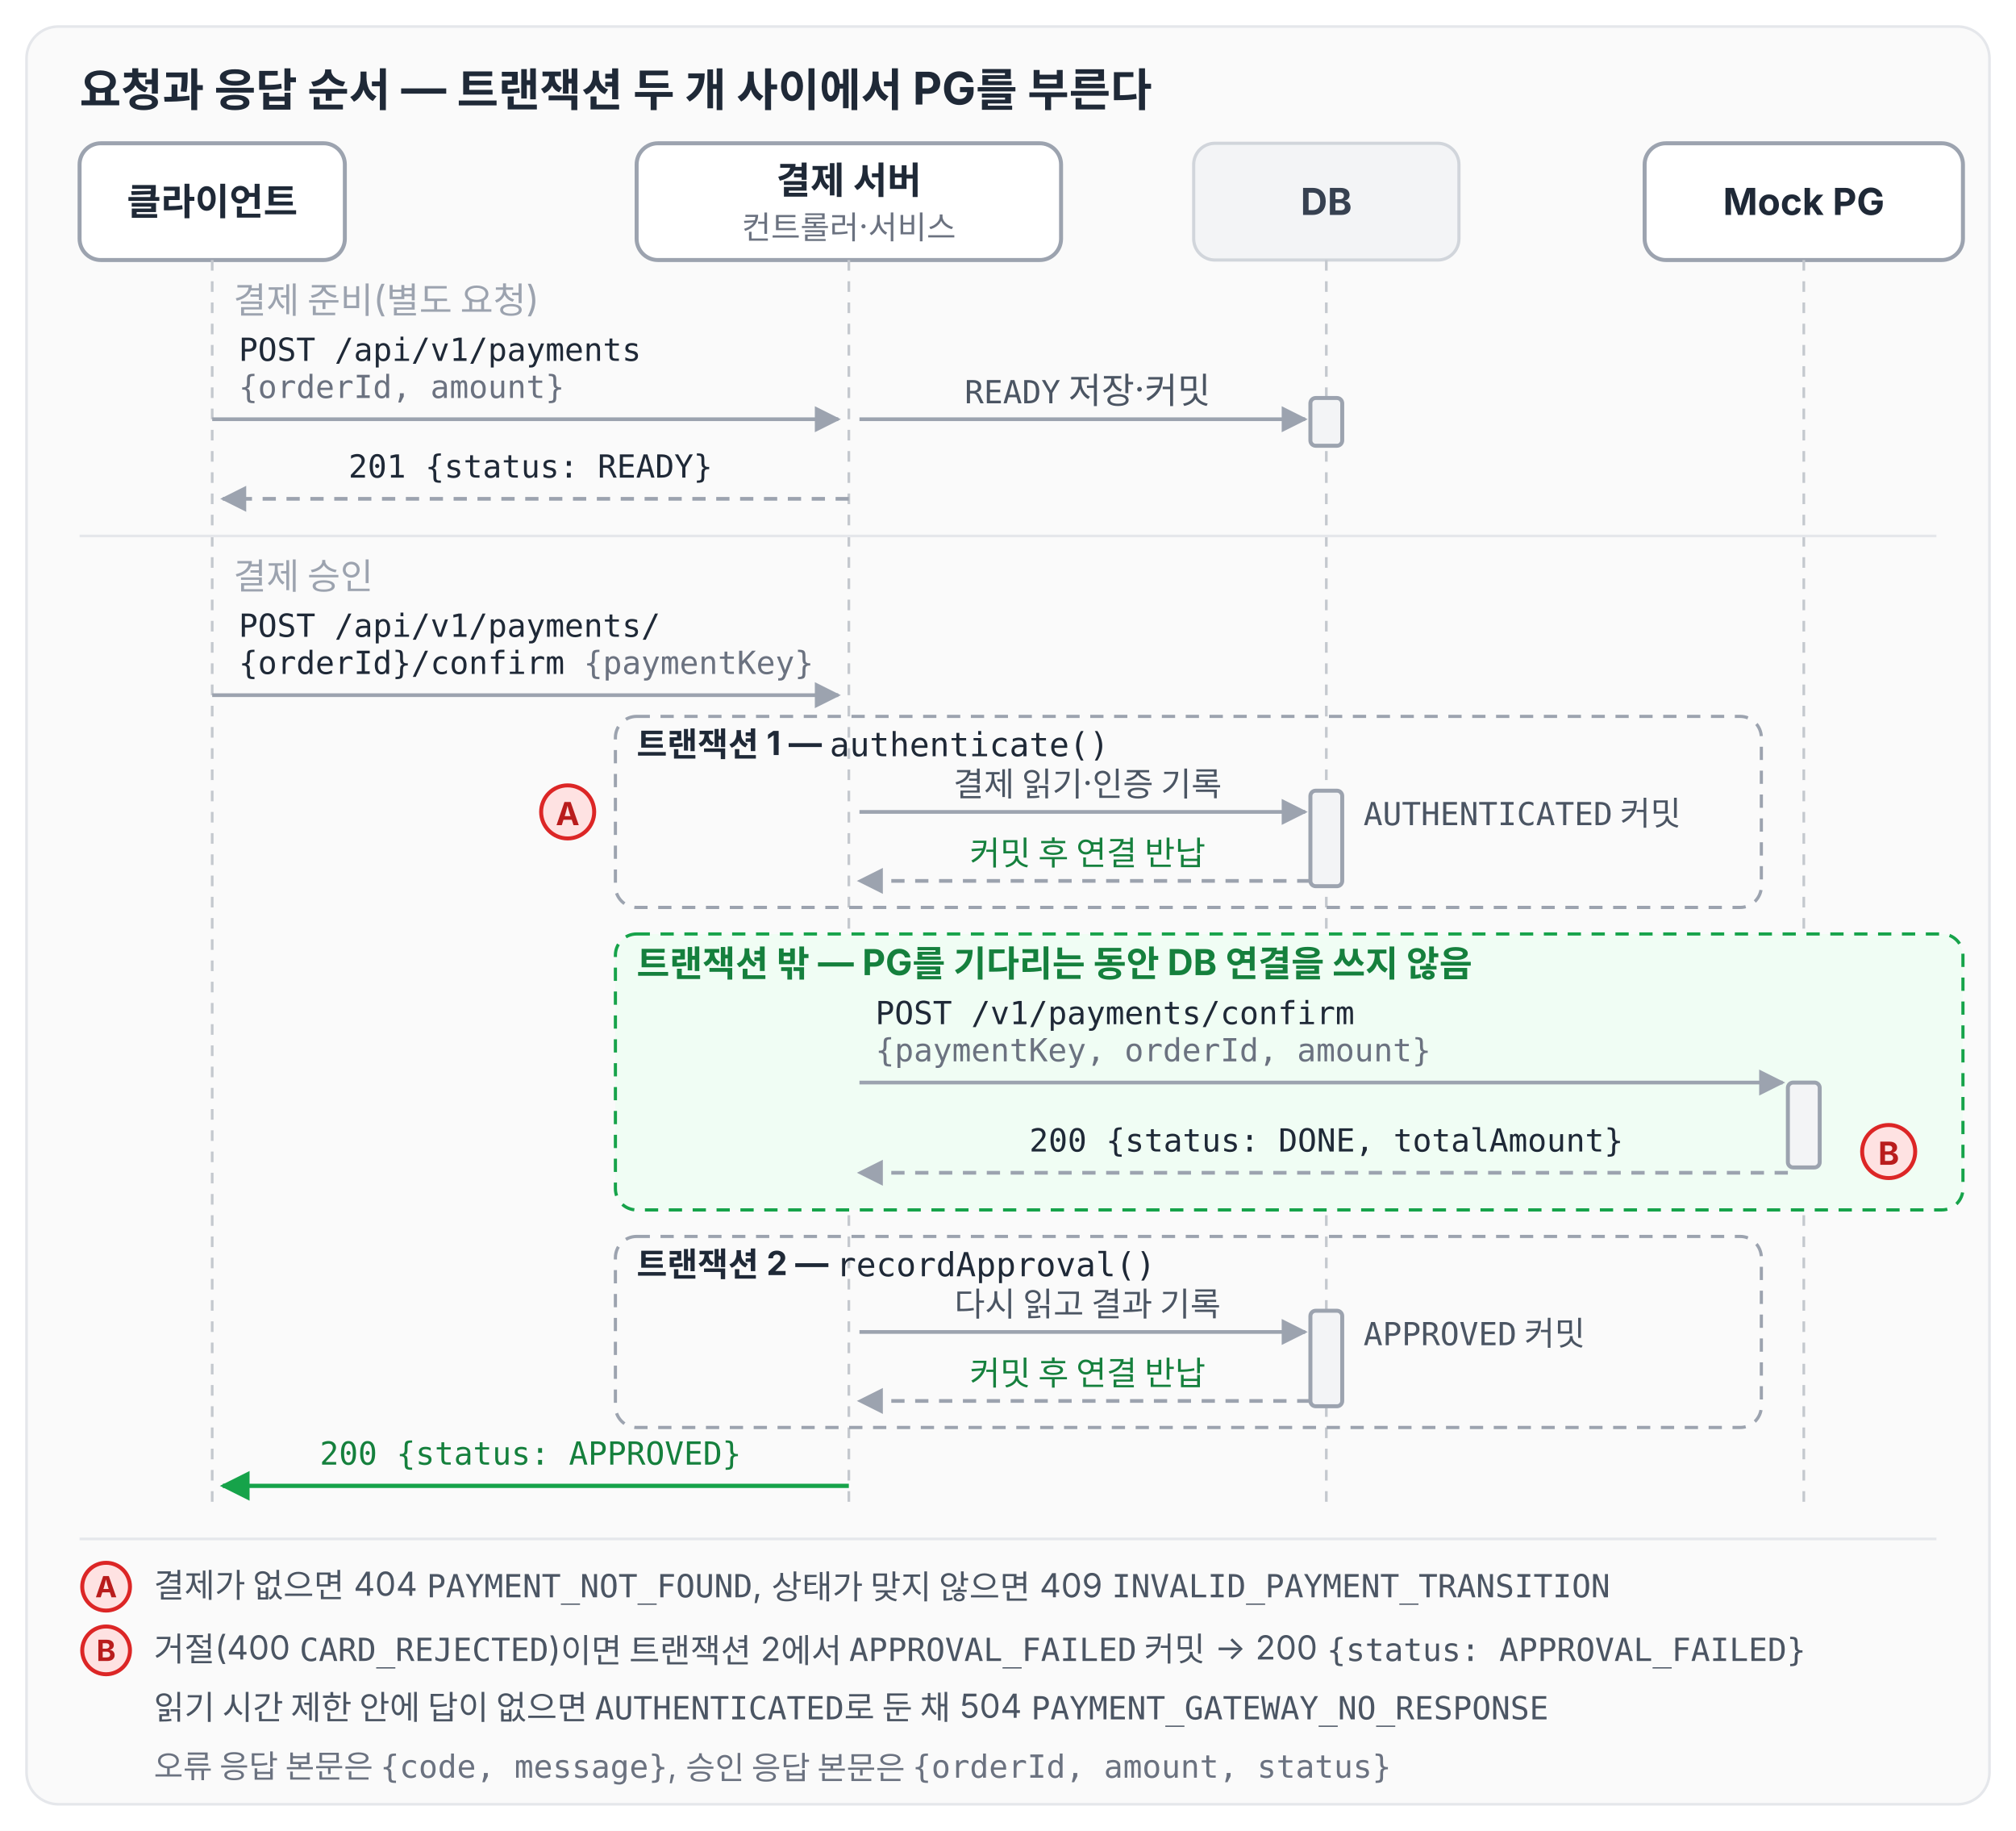
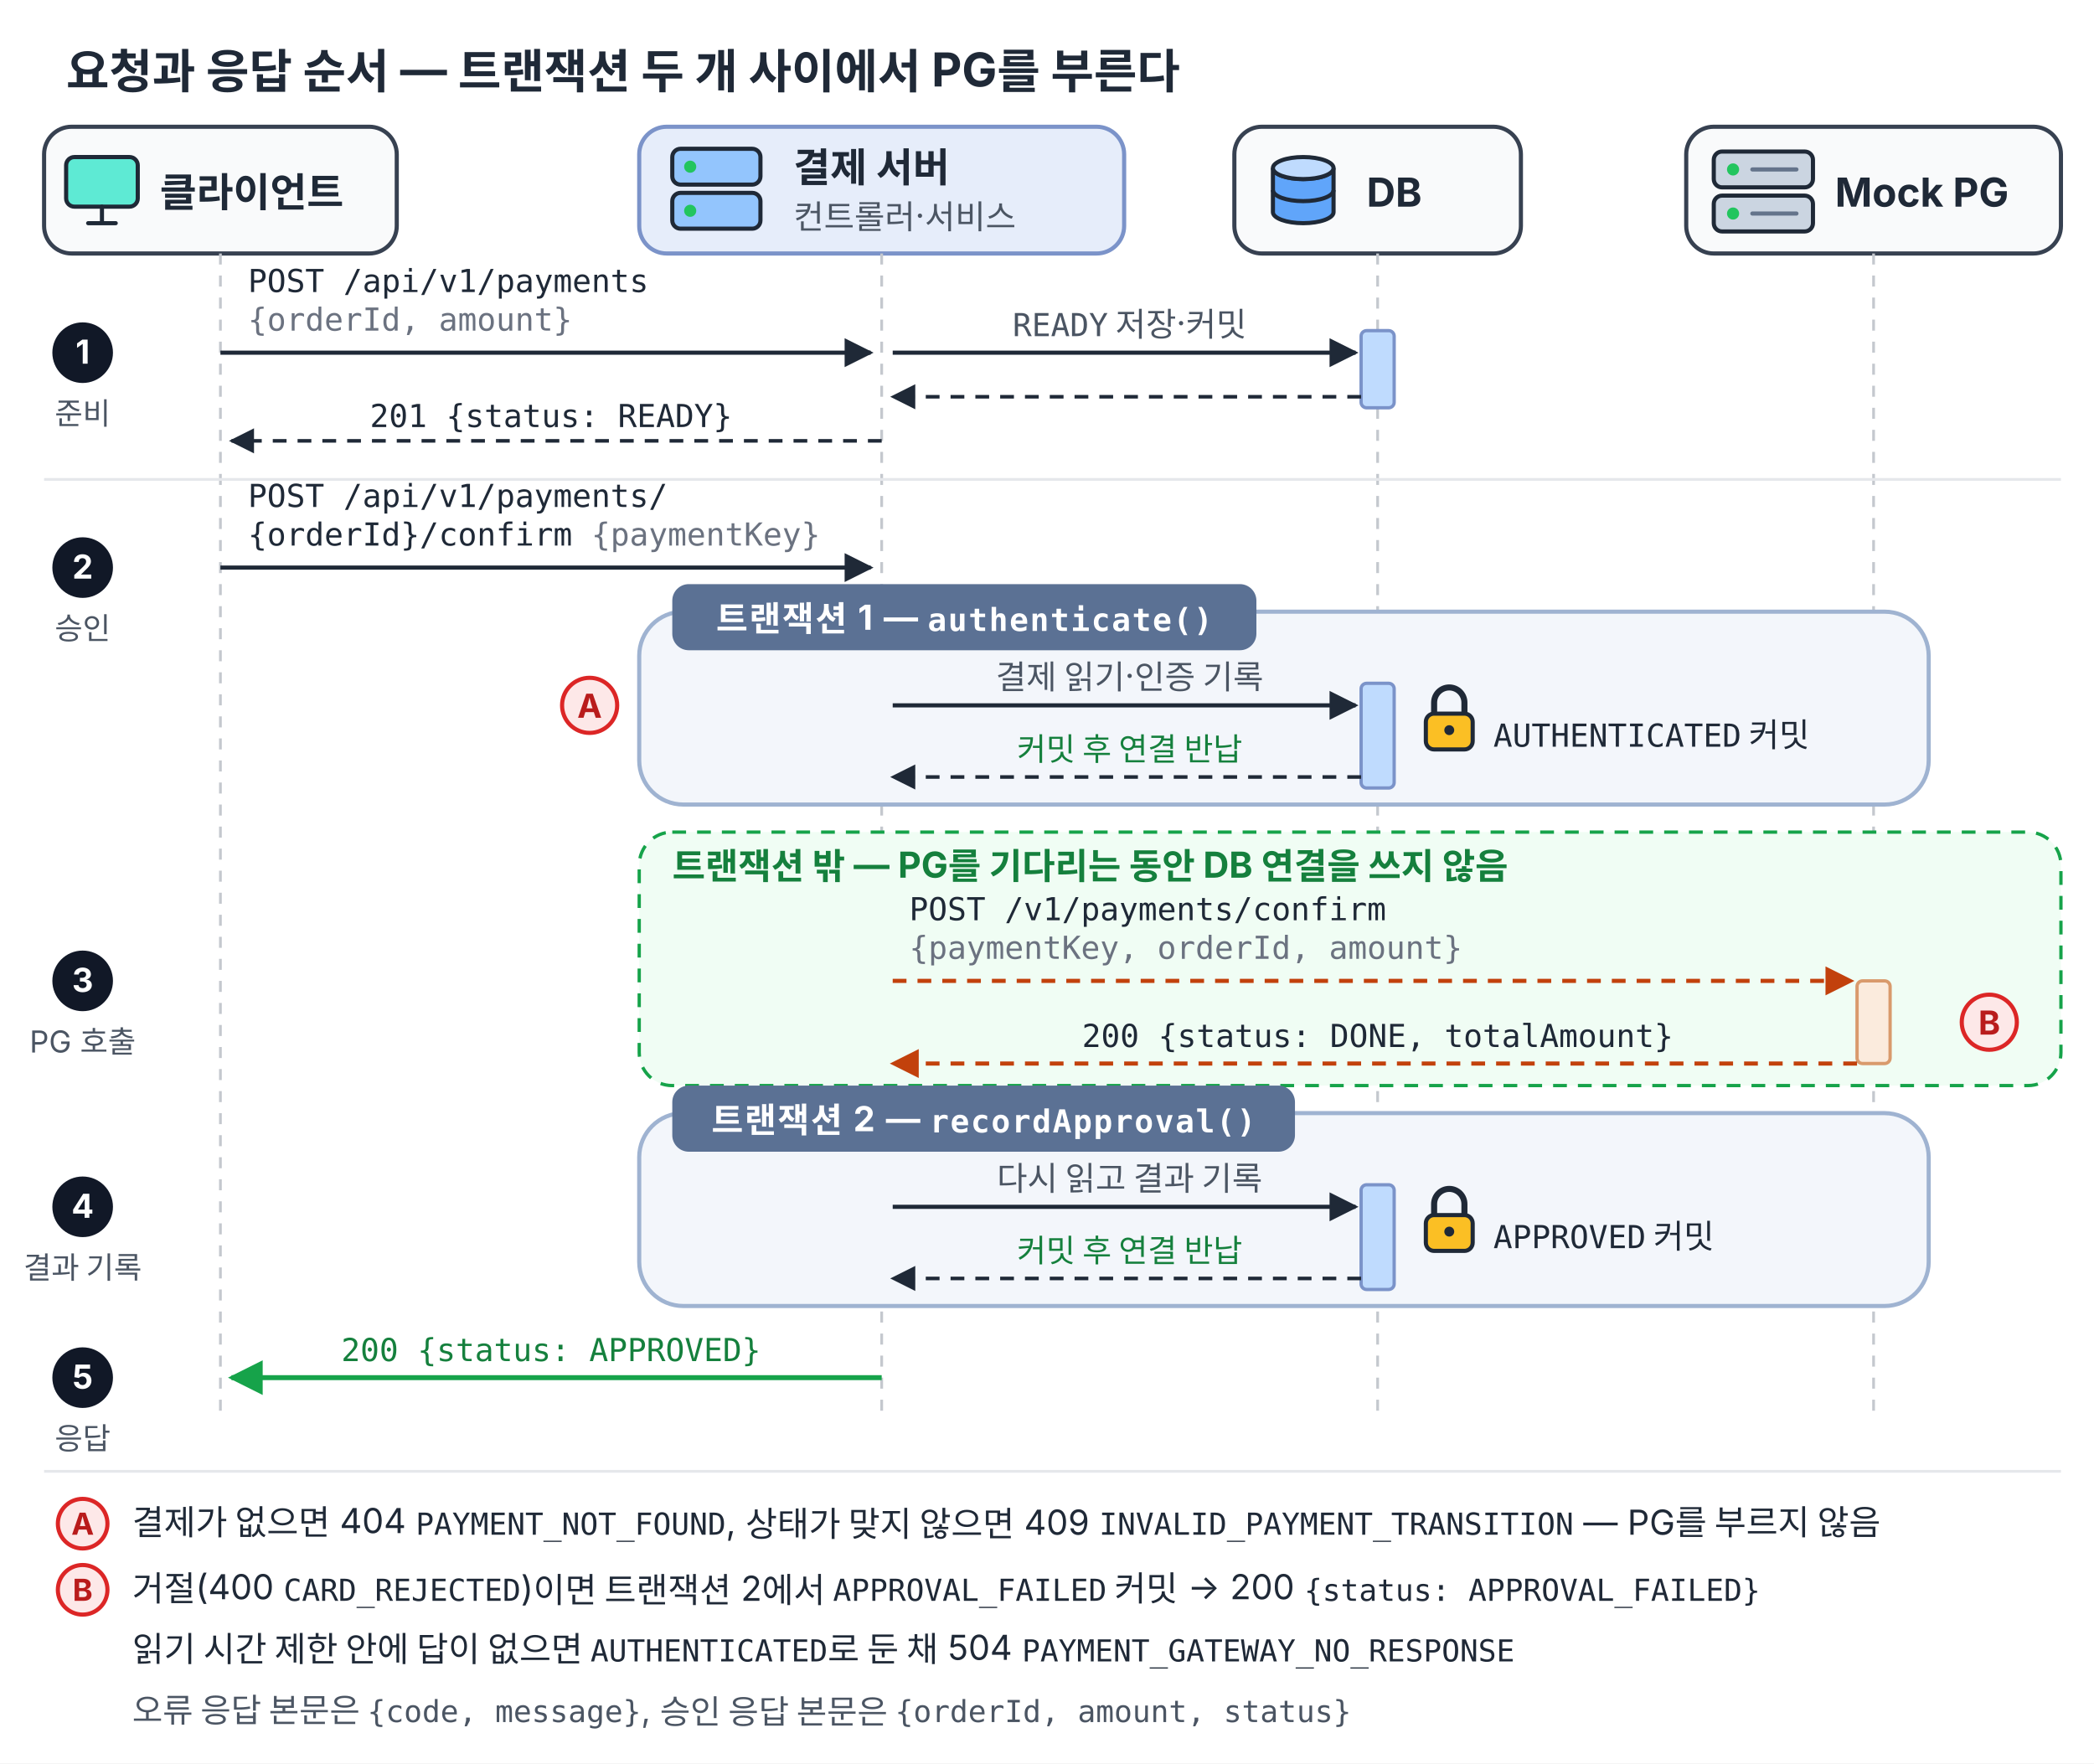
- <svg xmlns="http://www.w3.org/2000/svg" viewBox="0 0 760 690" font-family="-apple-system, 'Apple SD Gothic Neo', 'Noto Sans KR', sans-serif">
+ <svg xmlns="http://www.w3.org/2000/svg" viewBox="0 0 760 640" font-family="-apple-system, 'Apple SD Gothic Neo', 'Noto Sans KR', sans-serif">
  <style>
    .h { font-size: 17px; font-weight: 700; fill: #1f2937; }
-     .code { font-family: Menlo, Consolas, monospace; font-size: 13px; fill: #6b7280; }
-     .step { font-size: 13.5px; fill: #9ca3af; }
-     .lane { font-size: 16px; font-weight: 700; fill: #1f2937; }
-     .sub { font-size: 13.5px; fill: #6b7280; }
-     .t { font-size: 14px; font-weight: 700; fill: #1f2937; }
-     .op { font-size: 14px; font-weight: 700; fill: #1f2937; font-family: Menlo, Consolas, monospace; }
-     .val { font-size: 13.5px; fill: #4b5563; }
-     .db { font-size: 14px; font-weight: 700; fill: #374151; }
-     .box { fill: #ffffff; stroke: #9ca3af; stroke-width: 1.5; }
-     .hold { fill: #f3f4f6; stroke: #9ca3af; stroke-width: 1.5; }
-     .dbbox { fill: #f3f4f6; stroke: #d1d5db; stroke-width: 1.2; }
-     .track { fill: #ffffff; stroke: #eceef1; }
-     .axis { stroke: #c4c8ce; stroke-width: 1.2; }
-     .flow { stroke: #9ca3af; stroke-width: 1.4; fill: none; }
-     .wait { fill: #ffffff; stroke: #9ca3af; stroke-width: 1.2; stroke-dasharray: 5 4; }
-     .waitt { font-size: 13.5px; fill: #6b7280; }
-     .ok { fill: #dcfce7; stroke: #16a34a; stroke-width: 1.5; }
-     .okw { fill: #f0fdf4; stroke: #16a34a; stroke-width: 1.2; stroke-dasharray: 5 4; }
-     .okt { font-size: 14px; font-weight: 700; fill: #15803d; }
-     .okc { font-size: 14px; font-weight: 700; fill: #15803d; font-family: Menlo, Consolas, monospace; }
-     .bad { fill: #fee2e2; stroke: #dc2626; stroke-width: 1.5; }
-     .badt { font-size: 14px; font-weight: 700; fill: #b91c1c; }
-     .badc { font-size: 14px; font-weight: 700; fill: #b91c1c; font-family: Menlo, Consolas, monospace; }
-     .note { font-size: 13.5px; fill: #b91c1c; }
-     .gnote { font-size: 13.5px; fill: #15803d; }
+     .t { font-size: 14.5px; font-weight: 700; fill: #1f2937; }
+     .s { font-size: 12px; fill: #4b5563; }
+     .m { font-family: Menlo, Consolas, monospace; }
+     .lbl { font-size: 12px; fill: #4b5563; }
+     .ax { font-size: 12.5px; fill: #4b5563; font-weight: 700; }
+     .tab { font-size: 12.5px; font-weight: 700; fill: #ffffff; letter-spacing: 0.5px; }
+     .num { font-size: 12px; font-weight: 700; fill: #ffffff; }
+     .badt { font-size: 13px; font-weight: 700; fill: #b91c1c; }
+     .bads { font-size: 11.5px; fill: #b91c1c; }
+     .okt { font-size: 13px; font-weight: 700; fill: #15803d; }
+     .oks { font-size: 11.5px; fill: #15803d; }
+     .o { stroke: #1f2937; stroke-width: 1.5; stroke-linejoin: round; stroke-linecap: round; }
+     .spine { stroke: #1f2937; stroke-width: 1.5; fill: none; }
+     .run { stroke-dasharray: 5 4; animation: run 0.9s linear infinite; }
+     @keyframes run { to { stroke-dashoffset: -18; } }
+     @media (prefers-reduced-motion: reduce) { .run { animation: none; } .anim { display: none; } }
  </style>
  <defs>
-     <marker id="ar" viewBox="0 0 10 10" refX="9" refY="5" markerWidth="7" markerHeight="7" orient="auto">
-       <path d="M0,0 L10,5 L0,10 z" fill="#9ca3af" />
+     <marker id="ak" viewBox="0 0 10 10" refX="9" refY="5" markerWidth="7" markerHeight="7" orient="auto">
+       <path d="M0,0 L10,5 L0,10 z" fill="#1f2937" />
    </marker>
    <marker id="agr" viewBox="0 0 10 10" refX="9" refY="5" markerWidth="7" markerHeight="7" orient="auto">
      <path d="M0,0 L10,5 L0,10 z" fill="#16a34a" />
    </marker>
    <marker id="arr" viewBox="0 0 10 10" refX="9" refY="5" markerWidth="7" markerHeight="7" orient="auto">
      <path d="M0,0 L10,5 L0,10 z" fill="#dc2626" />
    </marker>
+     <marker id="aor" viewBox="0 0 10 10" refX="9" refY="5" markerWidth="7" markerHeight="7" orient="auto">
+       <path d="M0,0 L10,5 L0,10 z" fill="#c2410c" />
+     </marker>
+     <g id="pkt">
+       <rect x="-11" y="-8" width="22" height="16" rx="3" fill="#2dd4bf" stroke="#0f766e" stroke-width="1.5" />
+       <path d="M-10,-7 L0,1 L10,-7" fill="none" stroke="#0f766e" stroke-width="1.5" />
+     </g>
+     <g id="xmark">
+       <circle r="9" fill="#ef4444" />
+       <path d="M-4,-4 L4,4 M4,-4 L-4,4" stroke="#fff" stroke-width="2" stroke-linecap="round" />
+     </g>
+     <g id="vmark">
+       <circle r="9" fill="#22c55e" />
+       <path d="M-4.5,0 L-1.5,3.5 L4.5,-3.5" fill="none" stroke="#fff" stroke-width="2" stroke-linecap="round" stroke-linejoin="round" />
+     </g>
+     <g id="lock">
+       <path d="M-5.5,-3 v-4 a5.5,5.5 0 0 1 11,0 v4" fill="none" stroke="#1f2937" stroke-width="2.2" />
+       <rect x="-8.5" y="-3" width="17" height="13" rx="3" fill="#fbbf24" stroke="#1f2937" stroke-width="1.5" />
+       <circle cx="0" cy="3" r="1.8" fill="#1f2937" />
+     </g>
+     <g id="chips">
+       <rect x="0" y="4" width="13" height="14" rx="4" fill="#e5e7eb" stroke="#1f2937" stroke-width="1.5" />
+       <rect x="21" y="4" width="13" height="14" rx="4" fill="#86efac" stroke="#1f2937" stroke-width="1.5" />
+       <path d="M14,11 h6 M17,8 l3,3 l-3,3" fill="none" stroke="#1f2937" stroke-width="1.5" stroke-linecap="round" stroke-linejoin="round" />
+     </g>
+     <g id="plane">
+       <path d="M1,13 L31,1 L23,29 L15,19 Z" fill="#fdba74" stroke="#1f2937" stroke-width="1.5" stroke-linejoin="round" />
+       <path d="M15,19 L31,1 L11,16 Z" fill="#fb923c" stroke="#1f2937" stroke-width="1.5" stroke-linejoin="round" />
+     </g>
+     <g id="doc">
+       <path d="M0,0 h18 l8,8 v26 h-26 z" fill="#ffffff" stroke="#1f2937" stroke-width="1.5" stroke-linejoin="round" />
+       <path d="M18,0 v8 h8" fill="#e5e7eb" stroke="#1f2937" stroke-width="1.5" stroke-linejoin="round" />
+       <circle cx="20" cy="26" r="8" fill="#22c55e" stroke="#1f2937" stroke-width="1.5" />
+       <path d="M16.5,26 l2.5,2.5 l4.5,-5" fill="none" stroke="#fff" stroke-width="1.8" stroke-linecap="round" stroke-linejoin="round" />
+       <path d="M5,10 h9 M5,16 h7" stroke="#94a3b8" stroke-width="1.5" stroke-linecap="round" />
+     </g>
+     <g id="db">
+       <path d="M0,4 v16 a11,4 0 0 0 22,0 v-16 a11,4 0 0 1 -22,0 z" fill="#60a5fa" stroke="#1f2937" stroke-width="1.5" />
+       <path d="M0,12 a11,4 0 0 0 22,0" fill="none" stroke="#1f2937" stroke-width="1.5" />
+       <ellipse cx="11" cy="4" rx="11" ry="4" fill="#bfdbfe" stroke="#1f2937" stroke-width="1.5" />
+     </g>
+     <g id="srv">
+       <rect x="0" y="0" width="36" height="13" rx="3" fill="#cbd5e1" stroke="#1f2937" stroke-width="1.5" />
+       <rect x="0" y="16" width="36" height="13" rx="3" fill="#cbd5e1" stroke="#1f2937" stroke-width="1.5" />
+       <circle cx="7" cy="6.5" r="2.2" fill="#22c55e" />
+       <circle cx="7" cy="22.5" r="2.2" fill="#22c55e" />
+       <path d="M14,6.5 h16 M14,22.5 h16" stroke="#64748b" stroke-width="1.5" stroke-linecap="round" />
+     </g>
+     <g id="clock">
+       <circle cx="13" cy="13" r="12" fill="#e5e7eb" stroke="#1f2937" stroke-width="1.5" />
+       <path d="M13,6 V13 L18,16" fill="none" stroke="#1f2937" stroke-width="1.8" stroke-linecap="round" />
+     </g>
  </defs>
-   <rect width="760" height="690" fill="#ffffff" />
-   <rect x="10" y="10" width="740" height="670" rx="12" fill="#fafafa" stroke="#e5e7eb" />
-   <text x="30" y="40" class="h">요청과 응답 순서 — 트랜잭션 두 개 사이에서 PG를 부른다</text>
-   <rect x="30" y="54" width="100" height="44" rx="8" class="box" />
-   <text x="80" y="81" class="t" text-anchor="middle">클라이언트</text>
-   <rect x="240" y="54" width="160" height="44" rx="8" class="box" />
-   <text x="320" y="73" class="t" text-anchor="middle">결제 서버</text>
-   <text x="320" y="90" class="sub" text-anchor="middle" style="font-size: 12px">컨트롤러·서비스</text>
-   <rect x="450" y="54" width="100" height="44" rx="8" class="dbbox" />
-   <text x="500" y="81" class="db" text-anchor="middle">DB</text>
-   <rect x="620" y="54" width="120" height="44" rx="8" class="box" />
-   <text x="680" y="81" class="t" text-anchor="middle">Mock PG</text>
-   <line x1="80" y1="98" x2="80" y2="566" stroke="#c4c8ce" stroke-dasharray="4 4" />
-   <line x1="320" y1="98" x2="320" y2="566" stroke="#c4c8ce" stroke-dasharray="4 4" />
-   <line x1="500" y1="98" x2="500" y2="566" stroke="#c4c8ce" stroke-dasharray="4 4" />
-   <line x1="680" y1="98" x2="680" y2="566" stroke="#c4c8ce" stroke-dasharray="4 4" />
-   <text x="88" y="118" class="step">결제 준비(별도 요청)</text>
-   <text x="90" y="136" class="code" style="font-size: 12px; fill: #1f2937">POST /api/v1/payments</text>
-   <text x="90" y="150" class="code" style="font-size: 12px">{orderId, amount}</text>
-   <line x1="80" y1="158" x2="316" y2="158" class="flow" marker-end="url(#ar)" />
-   <text x="410" y="152" class="val" text-anchor="middle">
-     <tspan font-family="Menlo, Consolas, monospace" font-size="12px">READY</tspan> 저장·커밋</text>
-   <line x1="324" y1="158" x2="492" y2="158" class="flow" marker-end="url(#ar)" />
-   <rect x="494" y="150" width="12" height="18" rx="2" class="hold" />
-   <text x="200" y="180" class="code" text-anchor="middle" style="font-size: 12px; fill: #1f2937">201 {status: READY}</text>
-   <line x1="320" y1="188" x2="84" y2="188" class="flow" stroke-dasharray="5 4" marker-end="url(#ar)" />
-   <line x1="30" y1="202" x2="730" y2="202" stroke="#e5e7eb" />
-   <text x="88" y="222" class="step">결제 승인</text>
-   <text x="90" y="240" class="code" style="font-size: 12px; fill: #1f2937">POST /api/v1/payments/</text>
-   <text x="90" y="254" class="code" style="font-size: 12px; fill: #1f2937">{orderId}/confirm <tspan fill="#6b7280">{paymentKey}</tspan>
-   </text>
-   <line x1="80" y1="262" x2="316" y2="262" class="flow" marker-end="url(#ar)" />
-   <rect x="232" y="270" width="432" height="72" rx="8" fill="none" stroke="#9ca3af" stroke-width="1.2" stroke-dasharray="5 4" />
-   <text x="240" y="285" class="sub" style="font-size: 12.5px; font-weight: 700; fill: #1f2937">트랜잭션 1 — <tspan font-family="Menlo, Consolas, monospace" font-weight="400">authenticate()</tspan>
-   </text>
-   <text x="410" y="300" class="val" text-anchor="middle" style="font-size: 12.5px">결제 읽기·인증 기록</text>
-   <line x1="324" y1="306" x2="492" y2="306" class="flow" marker-end="url(#ar)" />
-   <rect x="494" y="298" width="12" height="36" rx="2" class="hold" />
-   <text x="514" y="311" class="val" style="font-size: 12.5px">
-     <tspan font-family="Menlo, Consolas, monospace" font-size="12px">AUTHENTICATED</tspan> 커밋</text>
-   <text x="410" y="326" class="gnote" text-anchor="middle" style="font-size: 12.5px">커밋 후 연결 반납</text>
-   <line x1="494" y1="332" x2="324" y2="332" class="flow" stroke-dasharray="5 4" marker-end="url(#ar)" />
-   <circle cx="214" cy="306" r="10" class="bad" />
-   <text x="214" y="311" class="badt" text-anchor="middle" style="font-size: 12px">A</text>
-   <rect x="232" y="352" width="508" height="104" rx="8" class="okw" />
-   <text x="240" y="368" class="gnote" style="font-weight: 700">트랜잭션 밖 — PG를 기다리는 동안 DB 연결을 쓰지 않음</text>
-   <text x="330" y="386" class="code" style="font-size: 12px; fill: #1f2937">POST /v1/payments/confirm</text>
-   <text x="330" y="400" class="code" style="font-size: 12px">{paymentKey, orderId, amount}</text>
-   <line x1="324" y1="408" x2="672" y2="408" class="flow" marker-end="url(#ar)" />
-   <rect x="674" y="408" width="12" height="32" rx="2" class="hold" />
-   <text x="500" y="434" class="code" text-anchor="middle" style="font-size: 12px; fill: #1f2937">200 {status: DONE, totalAmount}</text>
-   <line x1="674" y1="442" x2="324" y2="442" class="flow" stroke-dasharray="5 4" marker-end="url(#ar)" />
-   <circle cx="712" cy="434" r="10" class="bad" />
-   <text x="712" y="439" class="badt" text-anchor="middle" style="font-size: 12px">B</text>
-   <rect x="232" y="466" width="432" height="72" rx="8" fill="none" stroke="#9ca3af" stroke-width="1.2" stroke-dasharray="5 4" />
-   <text x="240" y="481" class="sub" style="font-size: 12.5px; font-weight: 700; fill: #1f2937">트랜잭션 2 — <tspan font-family="Menlo, Consolas, monospace" font-weight="400">recordApproval()</tspan>
-   </text>
-   <text x="410" y="496" class="val" text-anchor="middle" style="font-size: 12.5px">다시 읽고 결과 기록</text>
-   <line x1="324" y1="502" x2="492" y2="502" class="flow" marker-end="url(#ar)" />
-   <rect x="494" y="494" width="12" height="36" rx="2" class="hold" />
-   <text x="514" y="507" class="val" style="font-size: 12.5px">
-     <tspan font-family="Menlo, Consolas, monospace" font-size="12px">APPROVED</tspan> 커밋</text>
-   <text x="410" y="522" class="gnote" text-anchor="middle" style="font-size: 12.5px">커밋 후 연결 반납</text>
-   <line x1="494" y1="528" x2="324" y2="528" class="flow" stroke-dasharray="5 4" marker-end="url(#ar)" />
-   <text x="200" y="552" class="code" text-anchor="middle" style="font-size: 12px; fill: #15803d">200 {status: APPROVED}</text>
-   <line x1="320" y1="560" x2="84" y2="560" stroke="#16a34a" stroke-width="1.6" marker-end="url(#agr)" />
-   <line x1="30" y1="580" x2="730" y2="580" stroke="#e5e7eb" />
-   <circle cx="40" cy="598" r="9" class="bad" />
-   <text x="40" y="602" class="badt" text-anchor="middle" style="font-size: 11px">A</text>
-   <text x="58" y="602" class="val" style="font-size: 12.5px">결제가 없으면 404 <tspan font-family="Menlo, Consolas, monospace" font-size="12px">PAYMENT_NOT_FOUND</tspan>, 상태가 맞지 않으면 409 <tspan font-family="Menlo, Consolas, monospace" font-size="12px">INVALID_PAYMENT_TRANSITION</tspan>
-   </text>
-   <circle cx="40" cy="622" r="9" class="bad" />
-   <text x="40" y="626" class="badt" text-anchor="middle" style="font-size: 11px">B</text>
-   <text x="58" y="626" class="val" style="font-size: 12.5px">거절(400 <tspan font-family="Menlo, Consolas, monospace" font-size="12px">CARD_REJECTED</tspan>)이면 트랜잭션 2에서 <tspan font-family="Menlo, Consolas, monospace" font-size="12px">APPROVAL_FAILED</tspan> 커밋 → 200 <tspan font-family="Menlo, Consolas, monospace" font-size="12px">{status: APPROVAL_FAILED}</tspan>
-   </text>
-   <text x="58" y="648" class="val" style="font-size: 12.5px">읽기 시간 제한 안에 답이 없으면 <tspan font-family="Menlo, Consolas, monospace" font-size="12px">AUTHENTICATED</tspan>로 둔 채 504 <tspan font-family="Menlo, Consolas, monospace" font-size="12px">PAYMENT_GATEWAY_NO_RESPONSE</tspan>
-   </text>
-   <text x="58" y="670" class="sub" style="font-size: 12px">오류 응답 본문은 <tspan font-family="Menlo, Consolas, monospace">{code, message}</tspan>, 승인 응답 본문은 <tspan font-family="Menlo, Consolas, monospace">{orderId, amount, status}</tspan>
-   </text>
+   <rect width="760" height="640" fill="#ffffff" />
+   <text x="24" y="32" class="h">요청과 응답 순서 — 트랜잭션 두 개 사이에서 PG를 부른다</text>
+   <rect x="16" y="46" width="128" height="46" rx="10" fill="#f9fafb" stroke="#374151" stroke-width="1.5" />
+   <g transform="translate(24,57)">
+     <rect x="0" y="0" width="26" height="18" rx="3" fill="#5eead4" class="o" />
+     <path d="M8,24 h10 M13,18 v6" class="o" fill="none" />
+   </g>
+   <text x="58" y="75" class="t">클라이언트</text>
+   <rect x="16" y="46" width="128" height="46" rx="10" fill="none" stroke="#16a34a" stroke-width="3.5" opacity="0" class="anim">
+     <animate attributeName="opacity" dur="8s" repeatCount="indefinite" values="0;0;1;1;0;0" keyTimes="0;0.845;0.85;0.93;0.94;1" />
+   </rect>
+   <rect x="232" y="46" width="176" height="46" rx="10" fill="#e6edfa" stroke="#7b93c9" stroke-width="1.5" />
+   <g transform="translate(244,54)">
+     <rect x="0" y="0" width="32" height="13" rx="3" fill="#93c5fd" class="o" />
+     <rect x="0" y="16" width="32" height="13" rx="3" fill="#93c5fd" class="o" />
+     <circle cx="6.5" cy="6.5" r="2.2" fill="#22c55e" />
+     <circle cx="6.5" cy="22.5" r="2.2" fill="#22c55e" />
+   </g>
+   <text x="288" y="66" class="t">결제 서버</text>
+   <text x="288" y="83" class="s">컨트롤러·서비스</text>
+   <rect x="448" y="46" width="104" height="46" rx="10" fill="#f9fafb" stroke="#374151" stroke-width="1.5" />
+   <use href="#db" x="462" y="57" />
+   <text x="496" y="75" class="t">DB</text>
+   <rect x="612" y="46" width="136" height="46" rx="10" fill="#f9fafb" stroke="#374151" stroke-width="1.5" />
+   <rect x="612" y="46" width="136" height="46" rx="10" fill="none" stroke="#ea580c" stroke-width="3.5" opacity="0" class="anim">
+     <animate attributeName="opacity" dur="8s" repeatCount="indefinite" values="0;0;1;1;0;0" keyTimes="0;0.515;0.52;0.66;0.67;1" />
+   </rect>
+   <use href="#srv" x="622" y="55" />
+   <text x="666" y="75" class="t">Mock PG</text>
+   <line x1="80" y1="92" x2="80" y2="512" stroke="#c4c8ce" stroke-dasharray="4 4" />
+   <line x1="320" y1="92" x2="320" y2="512" stroke="#c4c8ce" stroke-dasharray="4 4" />
+   <line x1="500" y1="92" x2="500" y2="512" stroke="#c4c8ce" stroke-dasharray="4 4" />
+   <line x1="680" y1="92" x2="680" y2="512" stroke="#c4c8ce" stroke-dasharray="4 4" />
+   <circle cx="30" cy="128" r="11" fill="#111827" />
+   <text x="30" y="132" class="num" text-anchor="middle">1</text>
+   <text x="30" y="154" class="lbl" text-anchor="middle" style="font-size: 11px">준비</text>
+   <text x="90" y="106" class="m" style="font-size: 11.5px; fill: #1f2937">POST /api/v1/payments</text>
+   <text x="90" y="120" class="m" style="font-size: 11.5px; fill: #6b7280">{orderId, amount}</text>
+   <line x1="80" y1="128" x2="316" y2="128" stroke="#1f2937" stroke-width="1.5" marker-end="url(#ak)" />
+   <text x="410" y="122" class="lbl" text-anchor="middle">
+     <tspan font-family="Menlo, Consolas, monospace" font-size="11.5px">READY</tspan> 저장·커밋</text>
+   <line x1="324" y1="128" x2="492" y2="128" stroke="#1f2937" stroke-width="1.5" marker-end="url(#ak)" />
+   <rect x="494" y="120" width="12" height="28" rx="2" fill="#bfdbfe" stroke="#7b93c9" stroke-width="1.2" />
+   <rect x="494" y="120" width="12" height="28" rx="2" fill="none" stroke="#2563eb" stroke-width="2.5" opacity="0" class="anim">
+     <animate attributeName="opacity" dur="8s" repeatCount="indefinite" values="0;0;1;1;0;0" keyTimes="0;0.115;0.12;0.17;0.18;1" />
+   </rect>
+   <line x1="494" y1="144" x2="324" y2="144" stroke="#1f2937" stroke-width="1.3" stroke-dasharray="5 4" marker-end="url(#ak)" />
+   <text x="200" y="155" class="m" text-anchor="middle" style="font-size: 11.5px; fill: #1f2937">201 {status: READY}</text>
+   <line x1="320" y1="160" x2="84" y2="160" stroke="#1f2937" stroke-width="1.3" stroke-dasharray="5 4" marker-end="url(#ak)" />
+   <line x1="16" y1="174" x2="748" y2="174" stroke="#e5e7eb" />
+   <circle cx="30" cy="206" r="11" fill="#111827" />
+   <text x="30" y="210" class="num" text-anchor="middle">2</text>
+   <text x="30" y="232" class="lbl" text-anchor="middle" style="font-size: 11px">승인</text>
+   <text x="90" y="184" class="m" style="font-size: 11.5px; fill: #1f2937">POST /api/v1/payments/</text>
+   <text x="90" y="198" class="m" style="font-size: 11.5px; fill: #1f2937">{orderId}/confirm <tspan fill="#6b7280">{paymentKey}</tspan>
+   </text>
+   <line x1="80" y1="206" x2="316" y2="206" stroke="#1f2937" stroke-width="1.5" marker-end="url(#ak)" />
+   <rect x="232" y="222" width="468" height="70" rx="16" fill="#f3f6fb" stroke="#9fb3d1" stroke-width="1.5" />
+   <rect x="232" y="222" width="468" height="70" rx="16" fill="none" stroke="#2563eb" stroke-width="3" opacity="0" class="anim">
+     <animate attributeName="opacity" dur="8s" repeatCount="indefinite" values="0;0;1;1;0;0" keyTimes="0;0.302;0.307;0.414;0.424;1" />
+   </rect>
+   <rect x="244" y="212" width="212" height="24" rx="6" fill="#5b7194" />
+   <text x="350" y="229" class="tab" text-anchor="middle">트랜잭션 1 — <tspan font-family="Menlo, Consolas, monospace" font-size="11.5px">authenticate()</tspan>
+   </text>
+   <text x="410" y="250" class="lbl" text-anchor="middle">결제 읽기·인증 기록</text>
+   <line x1="324" y1="256" x2="492" y2="256" stroke="#1f2937" stroke-width="1.5" marker-end="url(#ak)" />
+   <rect x="494" y="248" width="12" height="38" rx="2" fill="#bfdbfe" stroke="#7b93c9" stroke-width="1.2" />
+   <rect x="494" y="248" width="12" height="38" rx="2" fill="none" stroke="#2563eb" stroke-width="2.5" opacity="0" class="anim">
+     <animate attributeName="opacity" dur="8s" repeatCount="indefinite" values="0;0;1;1;0;0" keyTimes="0;0.35;0.355;0.405;0.415;1" />
+   </rect>
+   <use href="#lock" x="526" y="262" />
+   <text x="542" y="271" class="lbl" style="fill: #1f2937">
+     <tspan font-family="Menlo, Consolas, monospace" font-size="11.5px">AUTHENTICATED</tspan> 커밋</text>
+   <text x="410" y="276" class="oks" text-anchor="middle">커밋 후 연결 반납</text>
+   <line x1="494" y1="282" x2="324" y2="282" stroke="#1f2937" stroke-width="1.3" stroke-dasharray="5 4" marker-end="url(#ak)" />
+   <circle cx="214" cy="256" r="10" fill="#fde8e8" stroke="#dc2626" stroke-width="1.5" />
+   <text x="214" y="260.5" class="badt" text-anchor="middle" style="font-size: 12px">A</text>
+   <circle cx="30" cy="356" r="11" fill="#111827" />
+   <text x="30" y="360" class="num" text-anchor="middle">3</text>
+   <text x="30" y="382" class="lbl" text-anchor="middle" style="font-size: 11px">PG 호출</text>
+   <rect x="232" y="302" width="516" height="92" rx="12" fill="#f0fdf4" stroke="#16a34a" stroke-width="1.2" stroke-dasharray="5 4" />
+   <rect x="232" y="302" width="516" height="92" rx="12" fill="none" stroke="#16a34a" stroke-width="3" opacity="0" class="anim">
+     <animate attributeName="opacity" dur="8s" repeatCount="indefinite" values="0;0;1;1;0;0" keyTimes="0;0.409;0.414;0.706;0.716;1" />
+   </rect>
+   <text x="244" y="319" class="okt">트랜잭션 밖 — PG를 기다리는 동안 DB 연결을 쓰지 않음</text>
+   <text x="330" y="334" class="m" style="font-size: 11.5px; fill: #1f2937">POST /v1/payments/confirm</text>
+   <text x="330" y="348" class="m" style="font-size: 11.5px; fill: #6b7280">{paymentKey, orderId, amount}</text>
+   <line x1="324" y1="356" x2="672" y2="356" stroke="#c2410c" stroke-width="1.5" class="run" marker-end="url(#aor)" />
+   <rect x="674" y="356" width="12" height="30" rx="2" fill="#fbebdd" stroke="#d99a6c" stroke-width="1.2" />
+   <text x="500" y="380" class="m" text-anchor="middle" style="font-size: 11.5px; fill: #1f2937">200 {status: DONE, totalAmount}</text>
+   <line x1="674" y1="386" x2="324" y2="386" stroke="#c2410c" stroke-width="1.5" class="run" marker-end="url(#aor)" />
+   <circle cx="722" cy="371" r="10" fill="#fde8e8" stroke="#dc2626" stroke-width="1.5" />
+   <text x="722" y="375.5" class="badt" text-anchor="middle" style="font-size: 12px">B</text>
+   <circle cx="30" cy="438" r="11" fill="#111827" />
+   <text x="30" y="442" class="num" text-anchor="middle">4</text>
+   <text x="30" y="464" class="lbl" text-anchor="middle" style="font-size: 11px">결과 기록</text>
+   <rect x="232" y="404" width="468" height="70" rx="16" fill="#f3f6fb" stroke="#9fb3d1" stroke-width="1.5" />
+   <rect x="232" y="404" width="468" height="70" rx="16" fill="none" stroke="#2563eb" stroke-width="3" opacity="0" class="anim">
+     <animate attributeName="opacity" dur="8s" repeatCount="indefinite" values="0;0;1;1;0;0" keyTimes="0;0.701;0.706;0.813;0.823;1" />
+   </rect>
+   <rect x="244" y="394" width="226" height="24" rx="6" fill="#5b7194" />
+   <text x="357" y="411" class="tab" text-anchor="middle">트랜잭션 2 — <tspan font-family="Menlo, Consolas, monospace" font-size="11.5px">recordApproval()</tspan>
+   </text>
+   <text x="410" y="432" class="lbl" text-anchor="middle">다시 읽고 결과 기록</text>
+   <line x1="324" y1="438" x2="492" y2="438" stroke="#1f2937" stroke-width="1.5" marker-end="url(#ak)" />
+   <rect x="494" y="430" width="12" height="38" rx="2" fill="#bfdbfe" stroke="#7b93c9" stroke-width="1.2" />
+   <rect x="494" y="430" width="12" height="38" rx="2" fill="none" stroke="#2563eb" stroke-width="2.5" opacity="0" class="anim">
+     <animate attributeName="opacity" dur="8s" repeatCount="indefinite" values="0;0;1;1;0;0" keyTimes="0;0.75;0.755;0.805;0.815;1" />
+   </rect>
+   <use href="#lock" x="526" y="444" />
+   <text x="542" y="453" class="lbl" style="fill: #1f2937">
+     <tspan font-family="Menlo, Consolas, monospace" font-size="11.5px">APPROVED</tspan> 커밋</text>
+   <text x="410" y="458" class="oks" text-anchor="middle">커밋 후 연결 반납</text>
+   <line x1="494" y1="464" x2="324" y2="464" stroke="#1f2937" stroke-width="1.3" stroke-dasharray="5 4" marker-end="url(#ak)" />
+   <circle cx="30" cy="500" r="11" fill="#111827" />
+   <text x="30" y="504" class="num" text-anchor="middle">5</text>
+   <text x="30" y="526" class="lbl" text-anchor="middle" style="font-size: 11px">응답</text>
+   <text x="200" y="494" class="m" text-anchor="middle" style="font-size: 11.5px; fill: #15803d">200 {status: APPROVED}</text>
+   <line x1="320" y1="500" x2="84" y2="500" stroke="#16a34a" stroke-width="1.8" marker-end="url(#agr)" />
+   <line x1="16" y1="534" x2="748" y2="534" stroke="#e5e7eb" />
+   <circle cx="30" cy="553" r="9" fill="#fde8e8" stroke="#dc2626" stroke-width="1.5" />
+   <text x="30" y="557" class="badt" text-anchor="middle" style="font-size: 11px">A</text>
+   <text x="48" y="557" class="s" style="font-size: 12.5px; fill: #1f2937">결제가 없으면 404 <tspan font-family="Menlo, Consolas, monospace" font-size="11px">PAYMENT_NOT_FOUND</tspan>, 상태가 맞지 않으면 409 <tspan font-family="Menlo, Consolas, monospace" font-size="11px">INVALID_PAYMENT_TRANSITION</tspan> — PG를 부르지 않음</text>
+   <circle cx="30" cy="577" r="9" fill="#fde8e8" stroke="#dc2626" stroke-width="1.5" />
+   <text x="30" y="581" class="badt" text-anchor="middle" style="font-size: 11px">B</text>
+   <text x="48" y="581" class="s" style="font-size: 12.5px; fill: #1f2937">거절(400 <tspan font-family="Menlo, Consolas, monospace" font-size="11px">CARD_REJECTED</tspan>)이면 트랜잭션 2에서 <tspan font-family="Menlo, Consolas, monospace" font-size="11px">APPROVAL_FAILED</tspan> 커밋 → 200 <tspan font-family="Menlo, Consolas, monospace" font-size="11px">{status: APPROVAL_FAILED}</tspan>
+   </text>
+   <text x="48" y="603" class="s" style="font-size: 12.5px; fill: #1f2937">읽기 시간 제한 안에 답이 없으면 <tspan font-family="Menlo, Consolas, monospace" font-size="11px">AUTHENTICATED</tspan>로 둔 채 504 <tspan font-family="Menlo, Consolas, monospace" font-size="11px">PAYMENT_GATEWAY_NO_RESPONSE</tspan>
+   </text>
+   <text x="48" y="625" class="s">오류 응답 본문은 <tspan font-family="Menlo, Consolas, monospace" font-size="11px">{code, message}</tspan>, 승인 응답 본문은 <tspan font-family="Menlo, Consolas, monospace" font-size="11px">{orderId, amount, status}</tspan>
+   </text>
+   <g class="anim" opacity="0">
+     <use href="#pkt" />
+     <animateMotion dur="8s" repeatCount="indefinite" calcMode="linear" path="M80,128 H500 V144 H320 V160 H80 M80,206 H320 V256 H500 V282 H320 V356 H680 V386 H320 V438 H500 V464 H320 V500 H80" keyPoints="0;0;0.139;0.244;0.322;0.368;0.439;0.505;0.584;0.647;0.647;0.765;0.776;0.848;0.914;0.961;1;1" keyTimes="0;0.02;0.128;0.21;0.271;0.307;0.362;0.414;0.475;0.525;0.605;0.697;0.706;0.761;0.813;0.85;0.88;1" />
+     <animate attributeName="opacity" dur="8s" repeatCount="indefinite" values="0;0;1;1;0;0" keyTimes="0;0.015;0.02;0.88;0.895;1" />
+   </g>
</svg>
